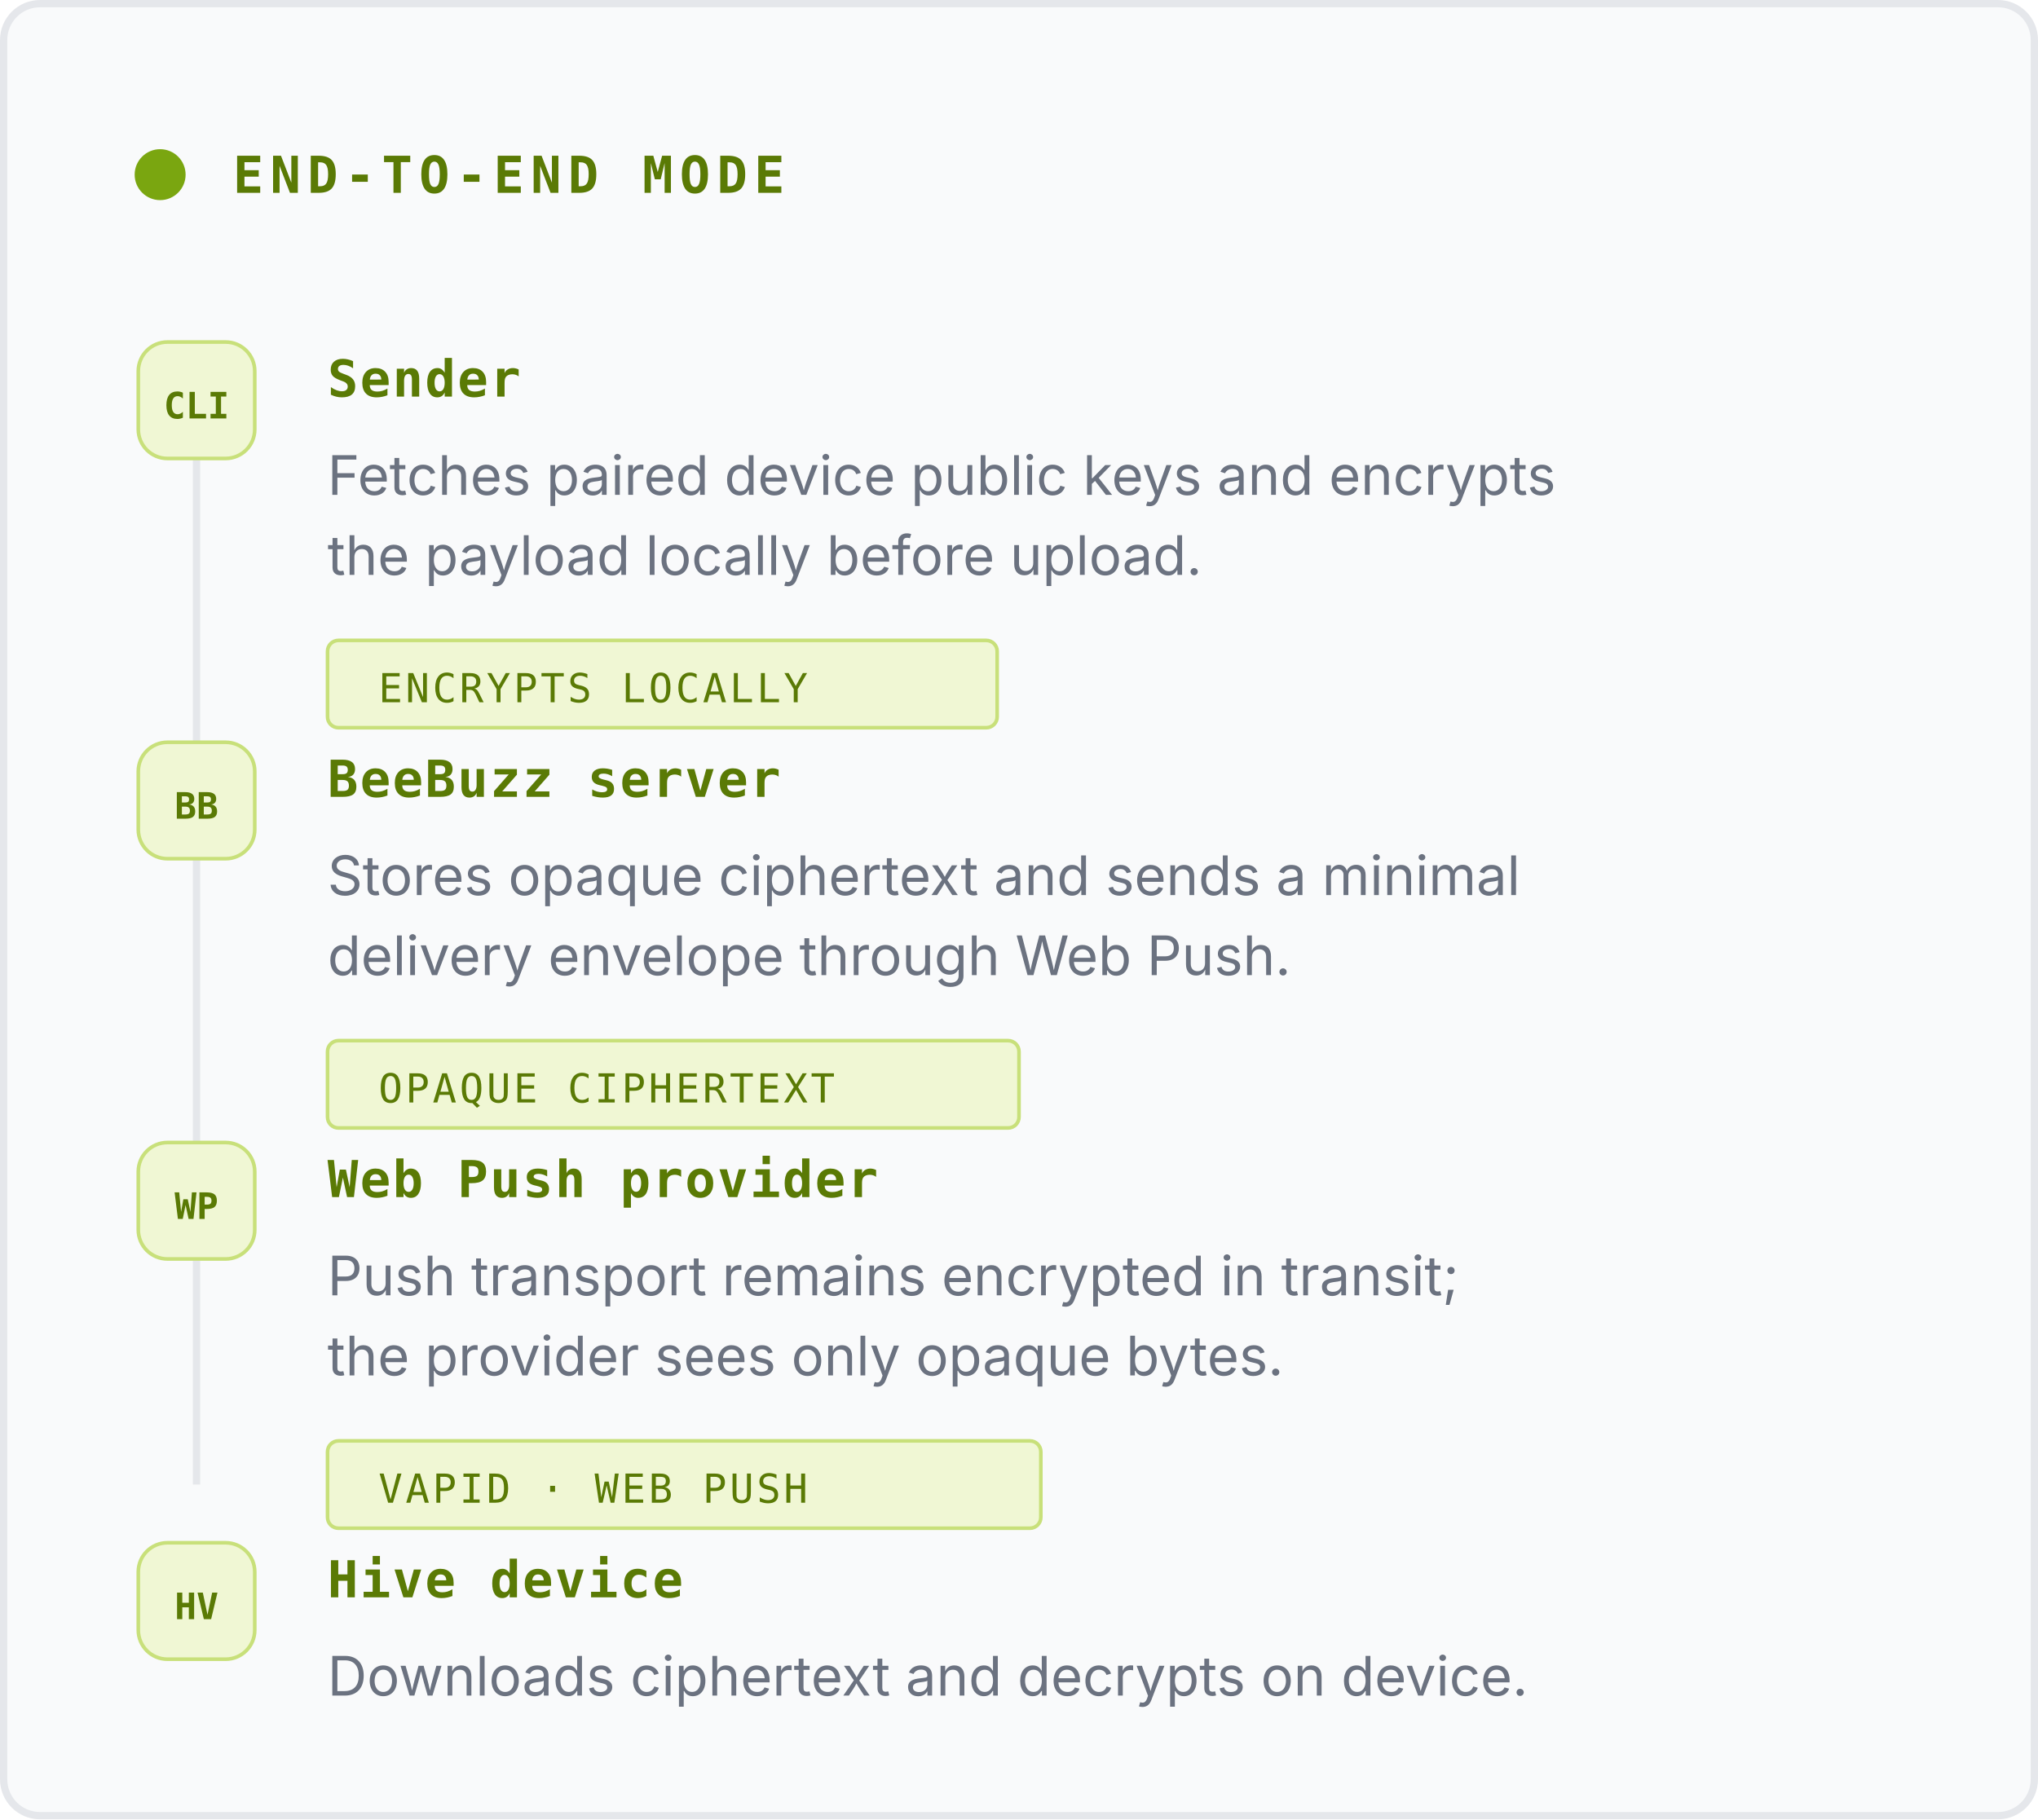
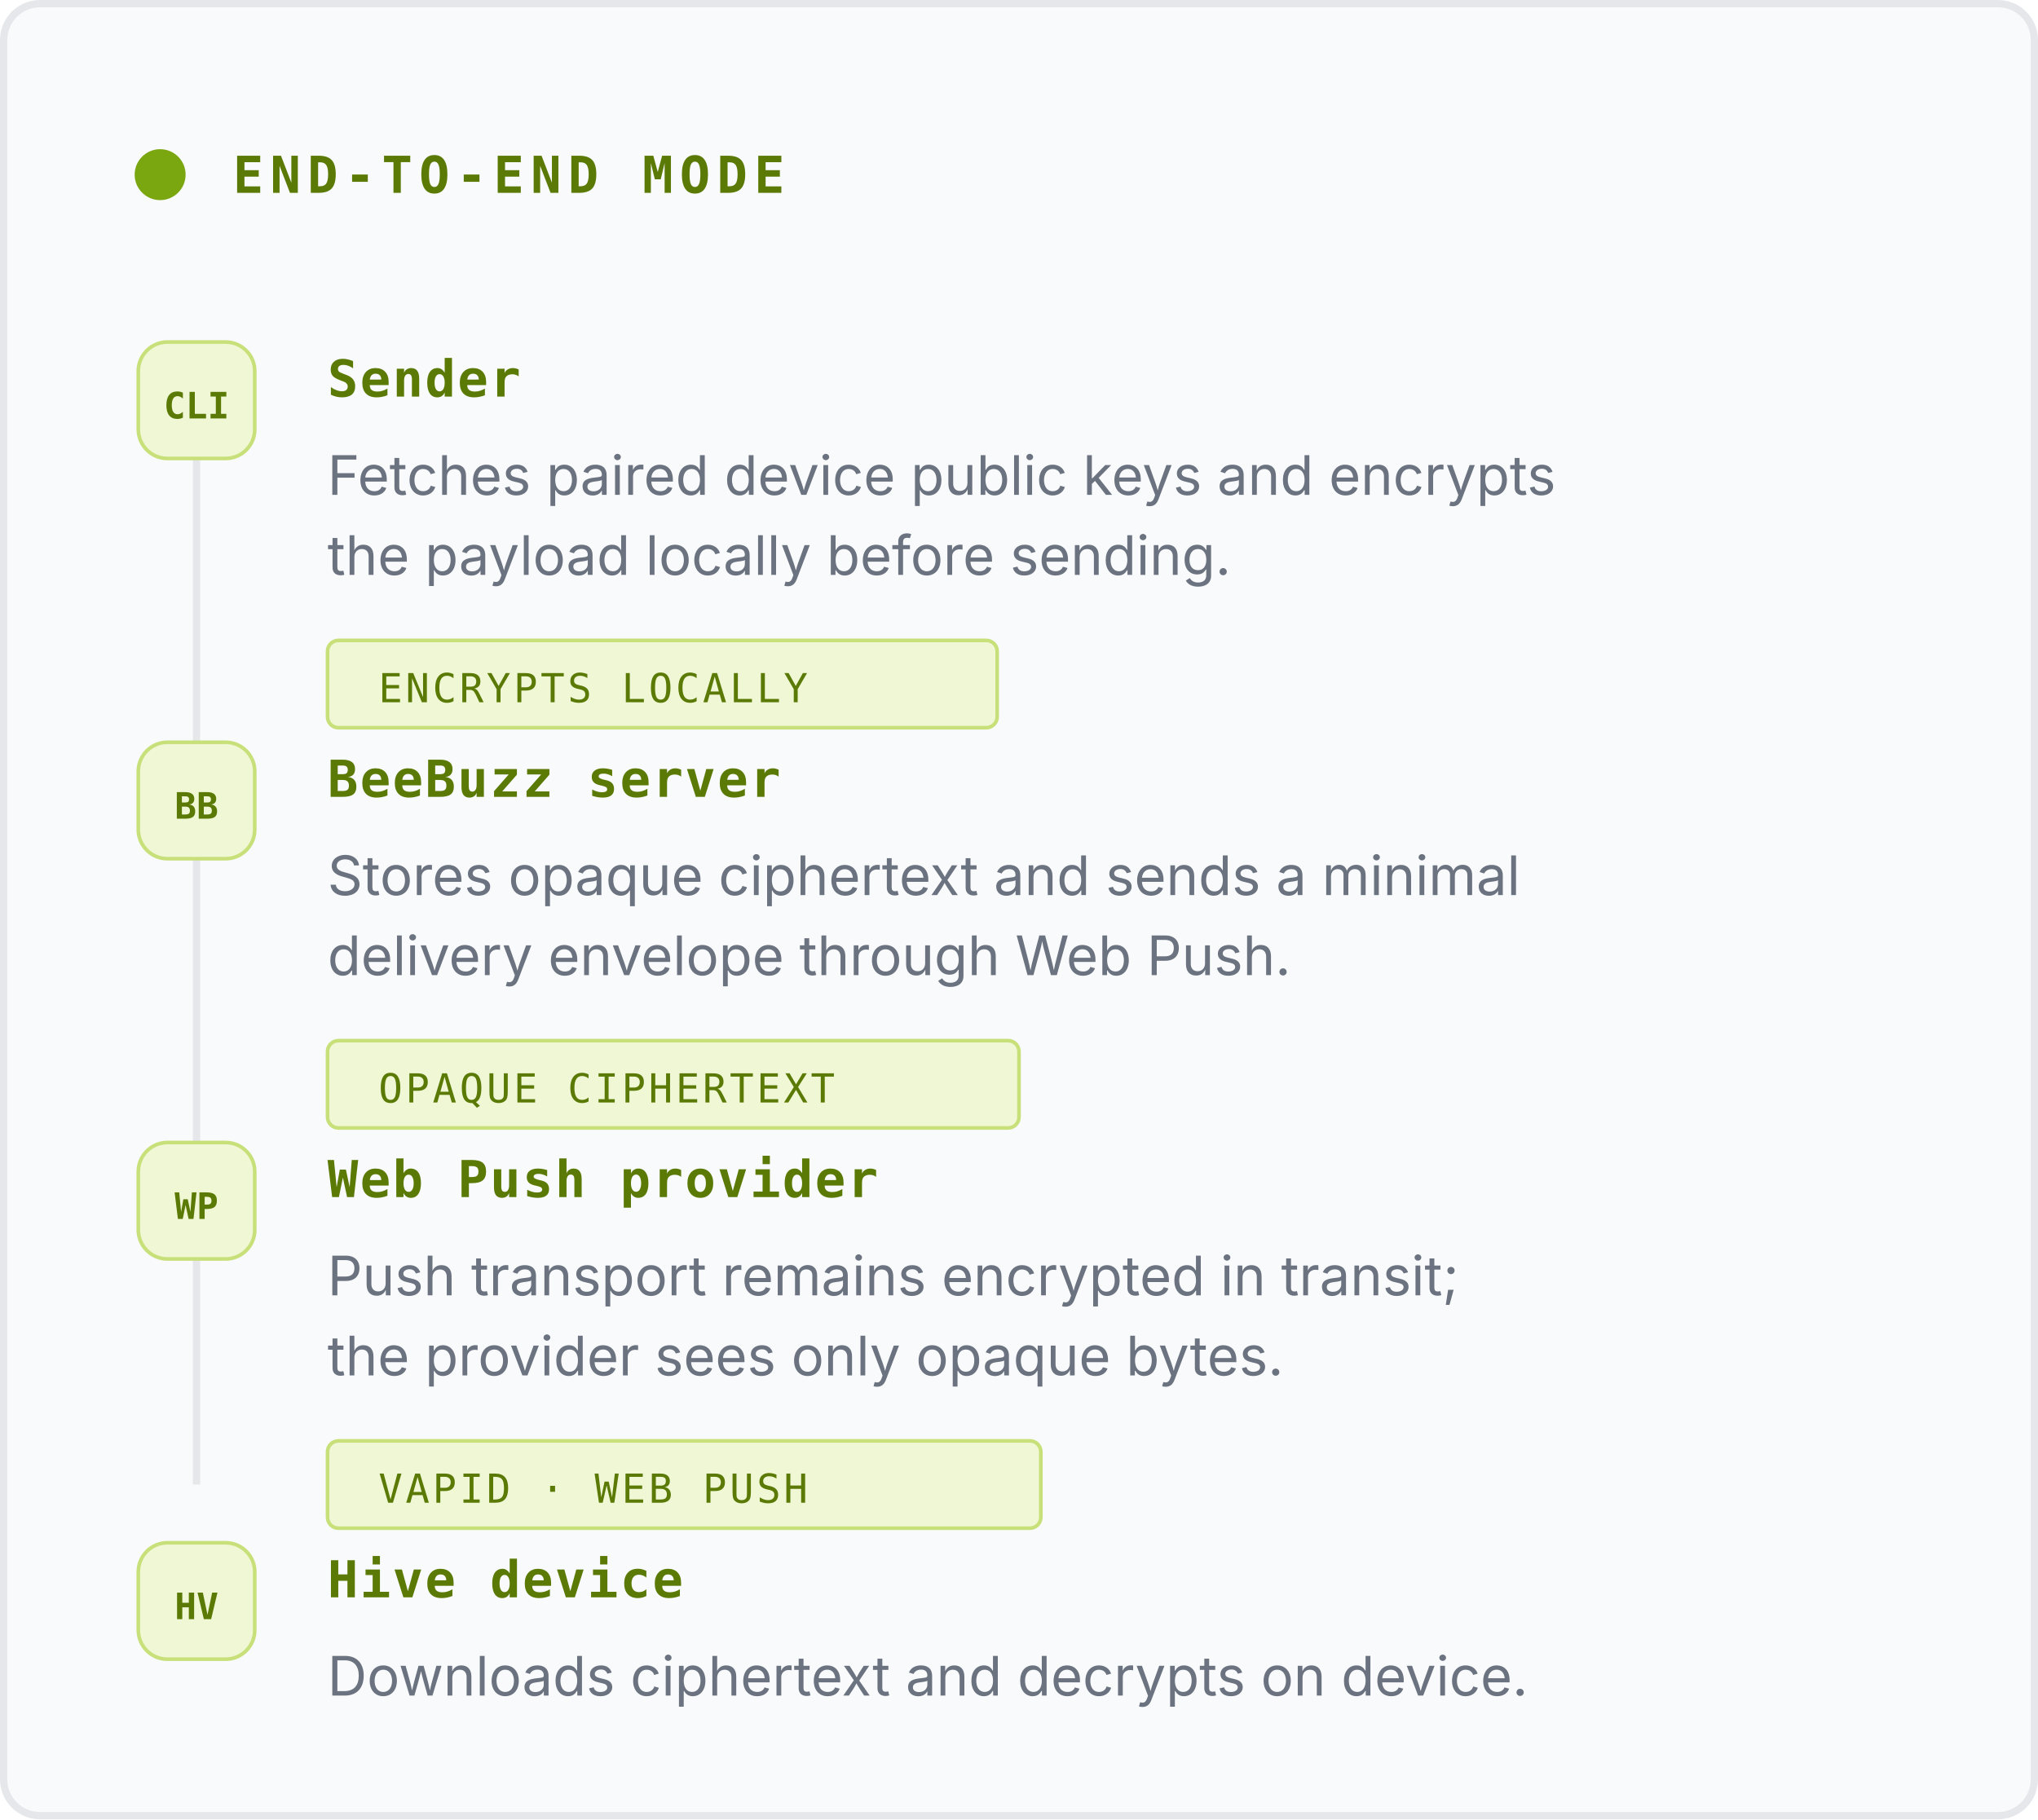
<svg xmlns="http://www.w3.org/2000/svg" width="560" height="500" viewBox="0 0 560 500" fill="none" role="img" aria-labelledby="title desc">
  <rect x="1" y="1" width="558" height="498" rx="10" fill="#f9fafb" stroke="#e5e7eb" stroke-width="2" />
  <circle cx="44" cy="48" r="7" fill="#7aa610" />
  <text x="64" y="53" fill="#5a7a05" font-family="IBM Plex Mono, ui-monospace, SFMono-Regular, Menlo, monospace" font-size="14" font-weight="600" letter-spacing="1.8">END-TO-END MODE</text>
  <line x1="54" y1="112" x2="54" y2="408" stroke="#e5e7eb" stroke-width="2" />
  <g transform="translate(38 94)">
    <rect width="32" height="32" rx="8" fill="#f0f7d4" stroke="#c8e07a" />
    <text x="16" y="21" text-anchor="middle" fill="#5a7a05" font-family="IBM Plex Mono, ui-monospace, SFMono-Regular, Menlo, monospace" font-size="10" font-weight="700">CLI</text>
    <text x="52" y="15" fill="#5a7a05" font-family="IBM Plex Mono, ui-monospace, SFMono-Regular, Menlo, monospace" font-size="14" font-weight="600" letter-spacing=".5">Sender</text>
    <text x="52" y="42" fill="#6b7280" font-family="system-ui, -apple-system, BlinkMacSystemFont, Segoe UI, sans-serif" font-size="15">Fetches paired device public keys and encrypts</text>
-     <text x="52" y="64" fill="#6b7280" font-family="system-ui, -apple-system, BlinkMacSystemFont, Segoe UI, sans-serif" font-size="15">the payload locally before upload.</text>
+     <text x="52" y="64" fill="#6b7280" font-family="system-ui, -apple-system, BlinkMacSystemFont, Segoe UI, sans-serif" font-size="15">the payload locally before sending.</text>
    <rect x="52" y="82" width="184" height="24" rx="3" fill="#f0f7d4" stroke="#c8e07a" />
    <text x="66" y="99" fill="#5a7a05" font-family="IBM Plex Mono, ui-monospace, SFMono-Regular, Menlo, monospace" font-size="11" letter-spacing=".8">ENCRYPTS LOCALLY</text>
  </g>
  <g transform="translate(38 204)">
    <rect width="32" height="32" rx="8" fill="#f0f7d4" stroke="#c8e07a" />
    <text x="16" y="21" text-anchor="middle" fill="#5a7a05" font-family="IBM Plex Mono, ui-monospace, SFMono-Regular, Menlo, monospace" font-size="10" font-weight="700">BB</text>
    <text x="52" y="15" fill="#5a7a05" font-family="IBM Plex Mono, ui-monospace, SFMono-Regular, Menlo, monospace" font-size="14" font-weight="600" letter-spacing=".5">BeeBuzz server</text>
    <text x="52" y="42" fill="#6b7280" font-family="system-ui, -apple-system, BlinkMacSystemFont, Segoe UI, sans-serif" font-size="15">Stores opaque ciphertext and sends a minimal</text>
    <text x="52" y="64" fill="#6b7280" font-family="system-ui, -apple-system, BlinkMacSystemFont, Segoe UI, sans-serif" font-size="15">delivery envelope through Web Push.</text>
    <rect x="52" y="82" width="190" height="24" rx="3" fill="#f0f7d4" stroke="#c8e07a" />
    <text x="66" y="99" fill="#5a7a05" font-family="IBM Plex Mono, ui-monospace, SFMono-Regular, Menlo, monospace" font-size="11" letter-spacing=".8">OPAQUE CIPHERTEXT</text>
  </g>
  <g transform="translate(38 314)">
    <rect width="32" height="32" rx="8" fill="#f0f7d4" stroke="#c8e07a" />
    <text x="16" y="21" text-anchor="middle" fill="#5a7a05" font-family="IBM Plex Mono, ui-monospace, SFMono-Regular, Menlo, monospace" font-size="10" font-weight="700">WP</text>
    <text x="52" y="15" fill="#5a7a05" font-family="IBM Plex Mono, ui-monospace, SFMono-Regular, Menlo, monospace" font-size="14" font-weight="600" letter-spacing=".5">Web Push provider</text>
    <text x="52" y="42" fill="#6b7280" font-family="system-ui, -apple-system, BlinkMacSystemFont, Segoe UI, sans-serif" font-size="15">Push transport remains encrypted in transit;</text>
    <text x="52" y="64" fill="#6b7280" font-family="system-ui, -apple-system, BlinkMacSystemFont, Segoe UI, sans-serif" font-size="15">the provider sees only opaque bytes.</text>
    <rect x="52" y="82" width="196" height="24" rx="3" fill="#f0f7d4" stroke="#c8e07a" />
    <text x="66" y="99" fill="#5a7a05" font-family="IBM Plex Mono, ui-monospace, SFMono-Regular, Menlo, monospace" font-size="11" letter-spacing=".8">VAPID · WEB PUSH</text>
  </g>
  <g transform="translate(38 424)">
    <rect width="32" height="32" rx="8" fill="#f0f7d4" stroke="#c8e07a" />
    <text x="16" y="21" text-anchor="middle" fill="#5a7a05" font-family="IBM Plex Mono, ui-monospace, SFMono-Regular, Menlo, monospace" font-size="10" font-weight="700">HV</text>
    <text x="52" y="15" fill="#5a7a05" font-family="IBM Plex Mono, ui-monospace, SFMono-Regular, Menlo, monospace" font-size="14" font-weight="600" letter-spacing=".5">Hive device</text>
    <text x="52" y="42" fill="#6b7280" font-family="system-ui, -apple-system, BlinkMacSystemFont, Segoe UI, sans-serif" font-size="15">Downloads ciphertext and decrypts on device.</text>
  </g>
</svg>
